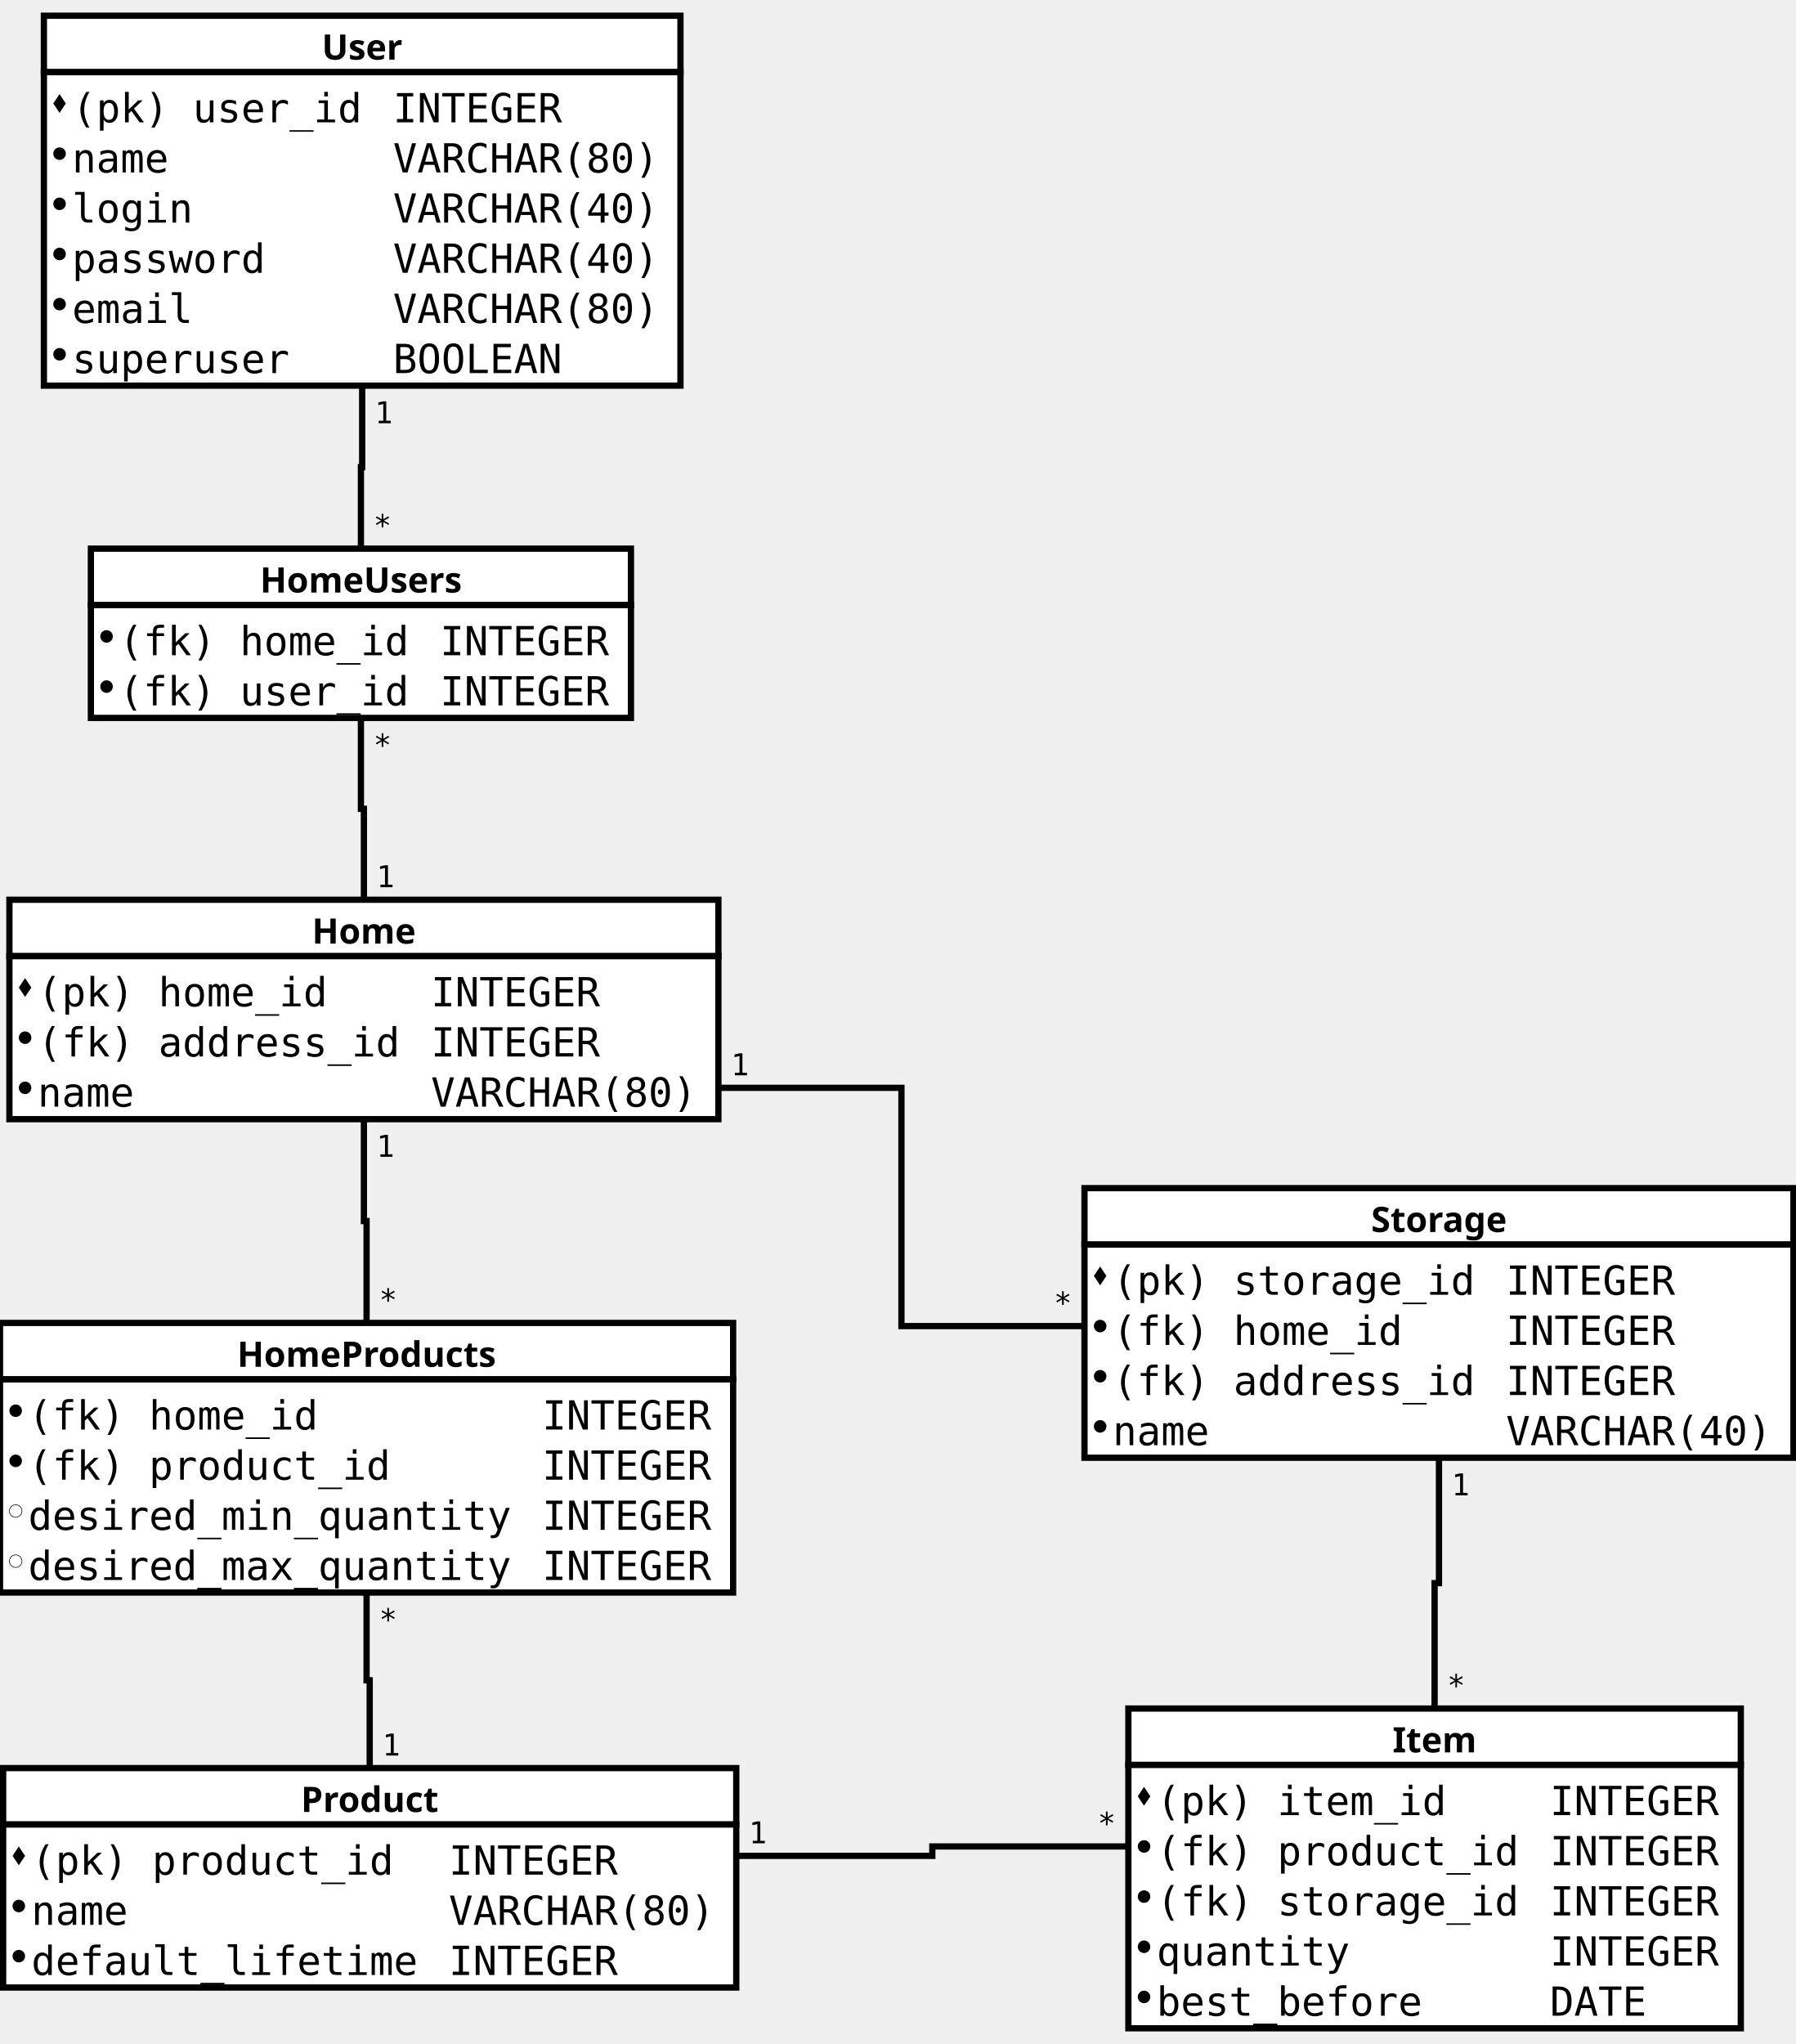
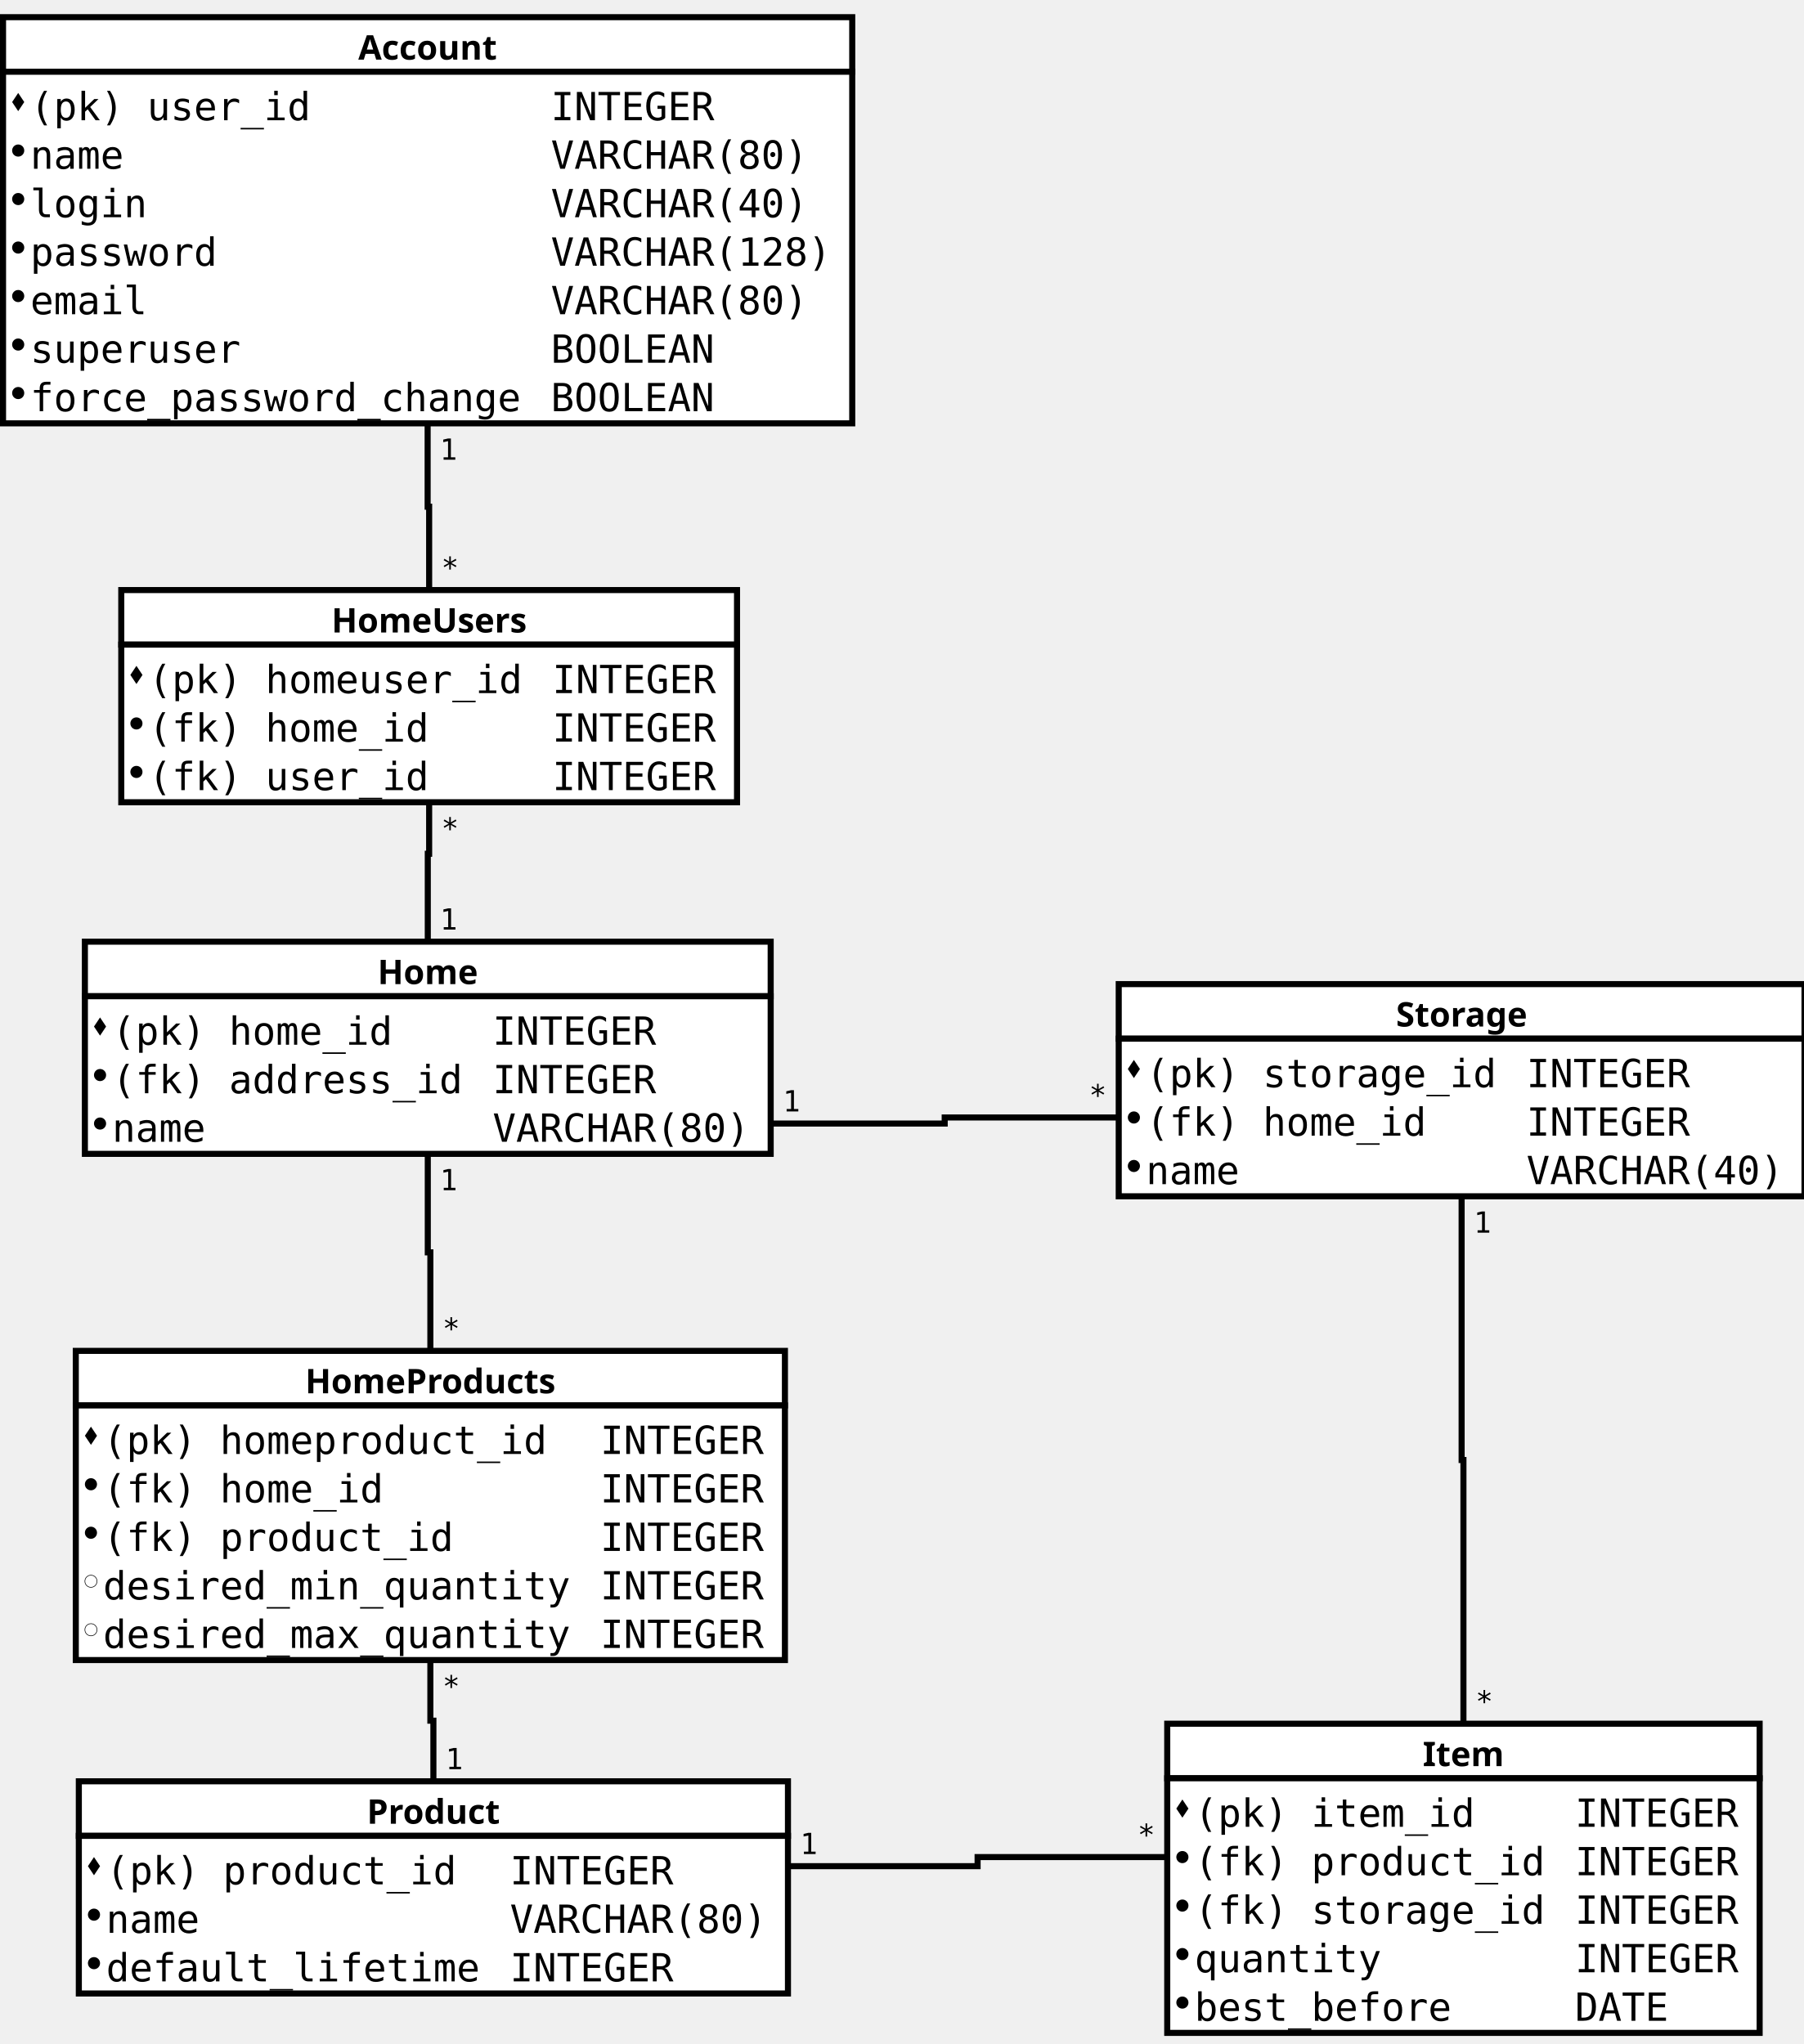
- <svg xmlns="http://www.w3.org/2000/svg" width="29cm" height="33cm" viewBox="-129 -171 573 642">
+ <svg xmlns="http://www.w3.org/2000/svg" width="30cm" height="34cm" viewBox="-154 -195 595 665">
  <g>
    <rect style="fill: #ffffff" x="-128" y="388" width="233.9" height="18" />
    <rect style="fill: none; fill-opacity:0; stroke-width: 2; stroke: #000000" x="-128" y="388" width="233.9" height="18" />
    <text font-size="11.2" style="fill: #000000;text-anchor:middle;font-family:sans-serif;font-style:normal;font-weight:700" x="-11.05" y="402">Product</text>
    <rect style="fill: #ffffff" x="-128" y="406" width="233.9" height="52" />
    <rect style="fill: none; fill-opacity:0; stroke-width: 2; stroke: #000000" x="-128" y="406" width="233.9" height="52" />
    <polygon style="fill: #000000" points="-125,416 -123,419 -121,416 -123,413 " />
    <text font-size="12.8" style="fill: #000000;text-anchor:start;font-family:monospace;font-style:normal;font-weight:normal" x="-119" y="422">(pk) product_id</text>
    <text font-size="12.8" style="fill: #000000;text-anchor:start;font-family:monospace;font-style:normal;font-weight:normal" x="14.2" y="422">INTEGER</text>
    <ellipse style="fill: #000000" cx="-123" cy="432" rx="2" ry="2" />
    <text font-size="12.8" style="fill: #000000;text-anchor:start;font-family:monospace;font-style:normal;font-weight:normal" x="-119" y="438">name</text>
    <text font-size="12.8" style="fill: #000000;text-anchor:start;font-family:monospace;font-style:normal;font-weight:normal" x="14.2" y="438">VARCHAR(80)</text>
    <ellipse style="fill: #000000" cx="-123" cy="448" rx="2" ry="2" />
    <text font-size="12.8" style="fill: #000000;text-anchor:start;font-family:monospace;font-style:normal;font-weight:normal" x="-119" y="454">default_lifetime</text>
    <text font-size="12.8" style="fill: #000000;text-anchor:start;font-family:monospace;font-style:normal;font-weight:normal" x="14.2" y="454">INTEGER</text>
  </g>
  <g>
-     <rect style="fill: #ffffff" x="217" y="203" width="226.2" height="18" />
-     <rect style="fill: none; fill-opacity:0; stroke-width: 2; stroke: #000000" x="217" y="203" width="226.2" height="18" />
-     <text font-size="11.2" style="fill: #000000;text-anchor:middle;font-family:sans-serif;font-style:normal;font-weight:700" x="330.1" y="217">Storage</text>
-     <rect style="fill: #ffffff" x="217" y="221" width="226.2" height="68" />
-     <rect style="fill: none; fill-opacity:0; stroke-width: 2; stroke: #000000" x="217" y="221" width="226.2" height="68" />
-     <polygon style="fill: #000000" points="220,231 222,234 224,231 222,228 " />
-     <text font-size="12.8" style="fill: #000000;text-anchor:start;font-family:monospace;font-style:normal;font-weight:normal" x="226" y="237">(pk) storage_id</text>
-     <text font-size="12.8" style="fill: #000000;text-anchor:start;font-family:monospace;font-style:normal;font-weight:normal" x="351.5" y="237">INTEGER</text>
-     <ellipse style="fill: #000000" cx="222" cy="247" rx="2" ry="2" />
-     <text font-size="12.8" style="fill: #000000;text-anchor:start;font-family:monospace;font-style:normal;font-weight:normal" x="226" y="253">(fk) home_id</text>
-     <text font-size="12.8" style="fill: #000000;text-anchor:start;font-family:monospace;font-style:normal;font-weight:normal" x="351.5" y="253">INTEGER</text>
-     <ellipse style="fill: #000000" cx="222" cy="263" rx="2" ry="2" />
-     <text font-size="12.8" style="fill: #000000;text-anchor:start;font-family:monospace;font-style:normal;font-weight:normal" x="226" y="269">(fk) address_id</text>
-     <text font-size="12.8" style="fill: #000000;text-anchor:start;font-family:monospace;font-style:normal;font-weight:normal" x="351.5" y="269">INTEGER</text>
-     <ellipse style="fill: #000000" cx="222" cy="279" rx="2" ry="2" />
-     <text font-size="12.8" style="fill: #000000;text-anchor:start;font-family:monospace;font-style:normal;font-weight:normal" x="226" y="285">name</text>
-     <text font-size="12.8" style="fill: #000000;text-anchor:start;font-family:monospace;font-style:normal;font-weight:normal" x="351.5" y="285">VARCHAR(40)</text>
+     <rect style="fill: #ffffff" x="215" y="125" width="226.2" height="18" />
+     <rect style="fill: none; fill-opacity:0; stroke-width: 2; stroke: #000000" x="215" y="125" width="226.2" height="18" />
+     <text font-size="11.2" style="fill: #000000;text-anchor:middle;font-family:sans-serif;font-style:normal;font-weight:700" x="328.1" y="139">Storage</text>
+     <rect style="fill: #ffffff" x="215" y="143" width="226.2" height="52" />
+     <rect style="fill: none; fill-opacity:0; stroke-width: 2; stroke: #000000" x="215" y="143" width="226.2" height="52" />
+     <polygon style="fill: #000000" points="218,153 220,156 222,153 220,150 " />
+     <text font-size="12.8" style="fill: #000000;text-anchor:start;font-family:monospace;font-style:normal;font-weight:normal" x="224" y="159">(pk) storage_id</text>
+     <text font-size="12.8" style="fill: #000000;text-anchor:start;font-family:monospace;font-style:normal;font-weight:normal" x="349.5" y="159">INTEGER</text>
+     <ellipse style="fill: #000000" cx="220" cy="169" rx="2" ry="2" />
+     <text font-size="12.8" style="fill: #000000;text-anchor:start;font-family:monospace;font-style:normal;font-weight:normal" x="224" y="175">(fk) home_id</text>
+     <text font-size="12.8" style="fill: #000000;text-anchor:start;font-family:monospace;font-style:normal;font-weight:normal" x="349.5" y="175">INTEGER</text>
+     <ellipse style="fill: #000000" cx="220" cy="185" rx="2" ry="2" />
+     <text font-size="12.8" style="fill: #000000;text-anchor:start;font-family:monospace;font-style:normal;font-weight:normal" x="224" y="191">name</text>
+     <text font-size="12.8" style="fill: #000000;text-anchor:start;font-family:monospace;font-style:normal;font-weight:normal" x="349.5" y="191">VARCHAR(40)</text>
  </g>
  <g>
-     <rect style="fill: #ffffff" x="-115" y="-171" width="203.1" height="18" />
-     <rect style="fill: none; fill-opacity:0; stroke-width: 2; stroke: #000000" x="-115" y="-171" width="203.1" height="18" />
-     <text font-size="11.2" style="fill: #000000;text-anchor:middle;font-family:sans-serif;font-style:normal;font-weight:700" x="-13.45" y="-157">User</text>
-     <rect style="fill: #ffffff" x="-115" y="-153" width="203.1" height="100" />
-     <rect style="fill: none; fill-opacity:0; stroke-width: 2; stroke: #000000" x="-115" y="-153" width="203.1" height="100" />
-     <polygon style="fill: #000000" points="-112,-143 -110,-140 -108,-143 -110,-146 " />
-     <text font-size="12.8" style="fill: #000000;text-anchor:start;font-family:monospace;font-style:normal;font-weight:normal" x="-106" y="-137">(pk) user_id</text>
-     <text font-size="12.8" style="fill: #000000;text-anchor:start;font-family:monospace;font-style:normal;font-weight:normal" x="-3.6" y="-137">INTEGER</text>
-     <ellipse style="fill: #000000" cx="-110" cy="-127" rx="2" ry="2" />
-     <text font-size="12.8" style="fill: #000000;text-anchor:start;font-family:monospace;font-style:normal;font-weight:normal" x="-106" y="-121">name</text>
-     <text font-size="12.8" style="fill: #000000;text-anchor:start;font-family:monospace;font-style:normal;font-weight:normal" x="-3.6" y="-121">VARCHAR(80)</text>
-     <ellipse style="fill: #000000" cx="-110" cy="-111" rx="2" ry="2" />
-     <text font-size="12.8" style="fill: #000000;text-anchor:start;font-family:monospace;font-style:normal;font-weight:normal" x="-106" y="-105">login</text>
-     <text font-size="12.8" style="fill: #000000;text-anchor:start;font-family:monospace;font-style:normal;font-weight:normal" x="-3.6" y="-105">VARCHAR(40)</text>
-     <ellipse style="fill: #000000" cx="-110" cy="-95" rx="2" ry="2" />
-     <text font-size="12.8" style="fill: #000000;text-anchor:start;font-family:monospace;font-style:normal;font-weight:normal" x="-106" y="-89">password</text>
-     <text font-size="12.8" style="fill: #000000;text-anchor:start;font-family:monospace;font-style:normal;font-weight:normal" x="-3.6" y="-89">VARCHAR(40)</text>
-     <ellipse style="fill: #000000" cx="-110" cy="-79" rx="2" ry="2" />
-     <text font-size="12.8" style="fill: #000000;text-anchor:start;font-family:monospace;font-style:normal;font-weight:normal" x="-106" y="-73">email</text>
-     <text font-size="12.8" style="fill: #000000;text-anchor:start;font-family:monospace;font-style:normal;font-weight:normal" x="-3.6" y="-73">VARCHAR(80)</text>
-     <ellipse style="fill: #000000" cx="-110" cy="-63" rx="2" ry="2" />
-     <text font-size="12.8" style="fill: #000000;text-anchor:start;font-family:monospace;font-style:normal;font-weight:normal" x="-106" y="-57">superuser</text>
-     <text font-size="12.8" style="fill: #000000;text-anchor:start;font-family:monospace;font-style:normal;font-weight:normal" x="-3.6" y="-57">BOOLEAN</text>
+     <rect style="fill: #ffffff" x="-153" y="-194" width="280.1" height="18" />
+     <rect style="fill: none; fill-opacity:0; stroke-width: 2; stroke: #000000" x="-153" y="-194" width="280.1" height="18" />
+     <text font-size="11.2" style="fill: #000000;text-anchor:middle;font-family:sans-serif;font-style:normal;font-weight:700" x="-12.95" y="-180">Account</text>
+     <rect style="fill: #ffffff" x="-153" y="-176" width="280.1" height="116" />
+     <rect style="fill: none; fill-opacity:0; stroke-width: 2; stroke: #000000" x="-153" y="-176" width="280.1" height="116" />
+     <polygon style="fill: #000000" points="-150,-166 -148,-163 -146,-166 -148,-169 " />
+     <text font-size="12.8" style="fill: #000000;text-anchor:start;font-family:monospace;font-style:normal;font-weight:normal" x="-144" y="-160">(pk) user_id</text>
+     <text font-size="12.8" style="fill: #000000;text-anchor:start;font-family:monospace;font-style:normal;font-weight:normal" x="27.7" y="-160">INTEGER</text>
+     <ellipse style="fill: #000000" cx="-148" cy="-150" rx="2" ry="2" />
+     <text font-size="12.8" style="fill: #000000;text-anchor:start;font-family:monospace;font-style:normal;font-weight:normal" x="-144" y="-144">name</text>
+     <text font-size="12.8" style="fill: #000000;text-anchor:start;font-family:monospace;font-style:normal;font-weight:normal" x="27.7" y="-144">VARCHAR(80)</text>
+     <ellipse style="fill: #000000" cx="-148" cy="-134" rx="2" ry="2" />
+     <text font-size="12.8" style="fill: #000000;text-anchor:start;font-family:monospace;font-style:normal;font-weight:normal" x="-144" y="-128">login</text>
+     <text font-size="12.8" style="fill: #000000;text-anchor:start;font-family:monospace;font-style:normal;font-weight:normal" x="27.7" y="-128">VARCHAR(40)</text>
+     <ellipse style="fill: #000000" cx="-148" cy="-118" rx="2" ry="2" />
+     <text font-size="12.8" style="fill: #000000;text-anchor:start;font-family:monospace;font-style:normal;font-weight:normal" x="-144" y="-112">password</text>
+     <text font-size="12.8" style="fill: #000000;text-anchor:start;font-family:monospace;font-style:normal;font-weight:normal" x="27.7" y="-112">VARCHAR(128)</text>
+     <ellipse style="fill: #000000" cx="-148" cy="-102" rx="2" ry="2" />
+     <text font-size="12.8" style="fill: #000000;text-anchor:start;font-family:monospace;font-style:normal;font-weight:normal" x="-144" y="-96">email</text>
+     <text font-size="12.8" style="fill: #000000;text-anchor:start;font-family:monospace;font-style:normal;font-weight:normal" x="27.7" y="-96">VARCHAR(80)</text>
+     <ellipse style="fill: #000000" cx="-148" cy="-86" rx="2" ry="2" />
+     <text font-size="12.8" style="fill: #000000;text-anchor:start;font-family:monospace;font-style:normal;font-weight:normal" x="-144" y="-80">superuser</text>
+     <text font-size="12.8" style="fill: #000000;text-anchor:start;font-family:monospace;font-style:normal;font-weight:normal" x="27.7" y="-80">BOOLEAN</text>
+     <ellipse style="fill: #000000" cx="-148" cy="-70" rx="2" ry="2" />
+     <text font-size="12.8" style="fill: #000000;text-anchor:start;font-family:monospace;font-style:normal;font-weight:normal" x="-144" y="-64">force_password_change</text>
+     <text font-size="12.8" style="fill: #000000;text-anchor:start;font-family:monospace;font-style:normal;font-weight:normal" x="27.7" y="-64">BOOLEAN</text>
  </g>
  <g>
    <rect style="fill: #ffffff" x="-126" y="111" width="226.2" height="18" />
    <rect style="fill: none; fill-opacity:0; stroke-width: 2; stroke: #000000" x="-126" y="111" width="226.2" height="18" />
    <text font-size="11.2" style="fill: #000000;text-anchor:middle;font-family:sans-serif;font-style:normal;font-weight:700" x="-12.9" y="125">Home</text>
    <rect style="fill: #ffffff" x="-126" y="129" width="226.2" height="52" />
    <rect style="fill: none; fill-opacity:0; stroke-width: 2; stroke: #000000" x="-126" y="129" width="226.2" height="52" />
    <polygon style="fill: #000000" points="-123,139 -121,142 -119,139 -121,136 " />
    <text font-size="12.8" style="fill: #000000;text-anchor:start;font-family:monospace;font-style:normal;font-weight:normal" x="-117" y="145">(pk) home_id</text>
    <text font-size="12.8" style="fill: #000000;text-anchor:start;font-family:monospace;font-style:normal;font-weight:normal" x="8.5" y="145">INTEGER</text>
    <ellipse style="fill: #000000" cx="-121" cy="155" rx="2" ry="2" />
    <text font-size="12.8" style="fill: #000000;text-anchor:start;font-family:monospace;font-style:normal;font-weight:normal" x="-117" y="161">(fk) address_id</text>
    <text font-size="12.8" style="fill: #000000;text-anchor:start;font-family:monospace;font-style:normal;font-weight:normal" x="8.5" y="161">INTEGER</text>
    <ellipse style="fill: #000000" cx="-121" cy="171" rx="2" ry="2" />
    <text font-size="12.8" style="fill: #000000;text-anchor:start;font-family:monospace;font-style:normal;font-weight:normal" x="-117" y="177">name</text>
    <text font-size="12.8" style="fill: #000000;text-anchor:start;font-family:monospace;font-style:normal;font-weight:normal" x="8.5" y="177">VARCHAR(80)</text>
  </g>
  <g>
    <rect style="fill: #ffffff" x="231" y="369" width="195.4" height="18" />
    <rect style="fill: none; fill-opacity:0; stroke-width: 2; stroke: #000000" x="231" y="369" width="195.4" height="18" />
    <text font-size="11.2" style="fill: #000000;text-anchor:middle;font-family:sans-serif;font-style:normal;font-weight:700" x="328.7" y="383">Item</text>
    <rect style="fill: #ffffff" x="231" y="387" width="195.4" height="84" />
    <rect style="fill: none; fill-opacity:0; stroke-width: 2; stroke: #000000" x="231" y="387" width="195.4" height="84" />
    <polygon style="fill: #000000" points="234,397 236,400 238,397 236,394 " />
    <text font-size="12.8" style="fill: #000000;text-anchor:start;font-family:monospace;font-style:normal;font-weight:normal" x="240" y="403">(pk) item_id</text>
    <text font-size="12.8" style="fill: #000000;text-anchor:start;font-family:monospace;font-style:normal;font-weight:normal" x="365.5" y="403">INTEGER</text>
    <ellipse style="fill: #000000" cx="236" cy="413" rx="2" ry="2" />
    <text font-size="12.8" style="fill: #000000;text-anchor:start;font-family:monospace;font-style:normal;font-weight:normal" x="240" y="419">(fk) product_id</text>
    <text font-size="12.8" style="fill: #000000;text-anchor:start;font-family:monospace;font-style:normal;font-weight:normal" x="365.5" y="419">INTEGER</text>
    <ellipse style="fill: #000000" cx="236" cy="429" rx="2" ry="2" />
    <text font-size="12.8" style="fill: #000000;text-anchor:start;font-family:monospace;font-style:normal;font-weight:normal" x="240" y="435">(fk) storage_id</text>
    <text font-size="12.8" style="fill: #000000;text-anchor:start;font-family:monospace;font-style:normal;font-weight:normal" x="365.5" y="435">INTEGER</text>
    <ellipse style="fill: #000000" cx="236" cy="445" rx="2" ry="2" />
    <text font-size="12.8" style="fill: #000000;text-anchor:start;font-family:monospace;font-style:normal;font-weight:normal" x="240" y="451">quantity</text>
    <text font-size="12.8" style="fill: #000000;text-anchor:start;font-family:monospace;font-style:normal;font-weight:normal" x="365.5" y="451">INTEGER</text>
    <ellipse style="fill: #000000" cx="236" cy="461" rx="2" ry="2" />
    <text font-size="12.8" style="fill: #000000;text-anchor:start;font-family:monospace;font-style:normal;font-weight:normal" x="240" y="467">best_before</text>
    <text font-size="12.8" style="fill: #000000;text-anchor:start;font-family:monospace;font-style:normal;font-weight:normal" x="365.5" y="467">DATE</text>
  </g>
  <g>
-     <rect style="fill: #ffffff" x="-100" y="-1" width="172.3" height="18" />
-     <rect style="fill: none; fill-opacity:0; stroke-width: 2; stroke: #000000" x="-100" y="-1" width="172.3" height="18" />
-     <text font-size="11.2" style="fill: #000000;text-anchor:middle;font-family:sans-serif;font-style:normal;font-weight:700" x="-13.85" y="13">HomeUsers</text>
-     <rect style="fill: #ffffff" x="-100" y="17" width="172.3" height="36" />
-     <rect style="fill: none; fill-opacity:0; stroke-width: 2; stroke: #000000" x="-100" y="17" width="172.3" height="36" />
-     <ellipse style="fill: #000000" cx="-95" cy="27" rx="2" ry="2" />
-     <text font-size="12.8" style="fill: #000000;text-anchor:start;font-family:monospace;font-style:normal;font-weight:normal" x="-91" y="33">(fk) home_id</text>
-     <text font-size="12.8" style="fill: #000000;text-anchor:start;font-family:monospace;font-style:normal;font-weight:normal" x="11.4" y="33">INTEGER</text>
-     <ellipse style="fill: #000000" cx="-95" cy="43" rx="2" ry="2" />
-     <text font-size="12.8" style="fill: #000000;text-anchor:start;font-family:monospace;font-style:normal;font-weight:normal" x="-91" y="49">(fk) user_id</text>
-     <text font-size="12.8" style="fill: #000000;text-anchor:start;font-family:monospace;font-style:normal;font-weight:normal" x="11.4" y="49">INTEGER</text>
+     <rect style="fill: #ffffff" x="-114" y="-5" width="203.1" height="18" />
+     <rect style="fill: none; fill-opacity:0; stroke-width: 2; stroke: #000000" x="-114" y="-5" width="203.1" height="18" />
+     <text font-size="11.2" style="fill: #000000;text-anchor:middle;font-family:sans-serif;font-style:normal;font-weight:700" x="-12.45" y="9">HomeUsers</text>
+     <rect style="fill: #ffffff" x="-114" y="13" width="203.1" height="52" />
+     <rect style="fill: none; fill-opacity:0; stroke-width: 2; stroke: #000000" x="-114" y="13" width="203.1" height="52" />
+     <polygon style="fill: #000000" points="-111,23 -109,26 -107,23 -109,20 " />
+     <text font-size="12.8" style="fill: #000000;text-anchor:start;font-family:monospace;font-style:normal;font-weight:normal" x="-105" y="29">(pk) homeuser_id</text>
+     <text font-size="12.8" style="fill: #000000;text-anchor:start;font-family:monospace;font-style:normal;font-weight:normal" x="28.2" y="29">INTEGER</text>
+     <ellipse style="fill: #000000" cx="-109" cy="39" rx="2" ry="2" />
+     <text font-size="12.8" style="fill: #000000;text-anchor:start;font-family:monospace;font-style:normal;font-weight:normal" x="-105" y="45">(fk) home_id</text>
+     <text font-size="12.8" style="fill: #000000;text-anchor:start;font-family:monospace;font-style:normal;font-weight:normal" x="28.2" y="45">INTEGER</text>
+     <ellipse style="fill: #000000" cx="-109" cy="55" rx="2" ry="2" />
+     <text font-size="12.8" style="fill: #000000;text-anchor:start;font-family:monospace;font-style:normal;font-weight:normal" x="-105" y="61">(fk) user_id</text>
+     <text font-size="12.8" style="fill: #000000;text-anchor:start;font-family:monospace;font-style:normal;font-weight:normal" x="28.2" y="61">INTEGER</text>
  </g>
  <g>
-     <polyline style="fill: none; fill-opacity:0; stroke-width: 2; stroke: #000000" points="-13.45,-53 -13.45,-27 -13.85,-27 -13.85,-1 " />
-     <text font-size="9.6" style="fill: #000000;text-anchor:start;font-family:monospace;font-style:normal;font-weight:normal" x="-9.45" y="-41">1</text>
-     <text font-size="9.6" style="fill: #000000;text-anchor:start;font-family:monospace;font-style:normal;font-weight:normal" x="-9.85" y="-5">*</text>
+     <polyline style="fill: none; fill-opacity:0; stroke-width: 2; stroke: #000000" points="-12.95,-60 -12.95,-32.5 -12.45,-32.5 -12.45,-5 " />
+     <text font-size="9.6" style="fill: #000000;text-anchor:start;font-family:monospace;font-style:normal;font-weight:normal" x="-8.95" y="-48">1</text>
+     <text font-size="9.6" style="fill: #000000;text-anchor:start;font-family:monospace;font-style:normal;font-weight:normal" x="-8.45" y="-9">*</text>
  </g>
  <g>
-     <polyline style="fill: none; fill-opacity:0; stroke-width: 2; stroke: #000000" points="-13.85,53 -13.85,82 -12.9,82 -12.9,111 " />
-     <text font-size="9.6" style="fill: #000000;text-anchor:start;font-family:monospace;font-style:normal;font-weight:normal" x="-9.85" y="65">*</text>
+     <polyline style="fill: none; fill-opacity:0; stroke-width: 2; stroke: #000000" points="-12.45,65 -12.45,82 -12.9,82 -12.9,111 " />
+     <text font-size="9.6" style="fill: #000000;text-anchor:start;font-family:monospace;font-style:normal;font-weight:normal" x="-8.45" y="77">*</text>
    <text font-size="9.6" style="fill: #000000;text-anchor:start;font-family:monospace;font-style:normal;font-weight:normal" x="-8.9" y="107">1</text>
  </g>
  <g>
    <rect style="fill: #ffffff" x="-129" y="246" width="233.9" height="18" />
    <rect style="fill: none; fill-opacity:0; stroke-width: 2; stroke: #000000" x="-129" y="246" width="233.9" height="18" />
    <text font-size="11.2" style="fill: #000000;text-anchor:middle;font-family:sans-serif;font-style:normal;font-weight:700" x="-12.05" y="260">HomeProducts</text>
-     <rect style="fill: #ffffff" x="-129" y="264" width="233.9" height="68" />
-     <rect style="fill: none; fill-opacity:0; stroke-width: 2; stroke: #000000" x="-129" y="264" width="233.9" height="68" />
-     <ellipse style="fill: #000000" cx="-124" cy="274" rx="2" ry="2" />
-     <text font-size="12.8" style="fill: #000000;text-anchor:start;font-family:monospace;font-style:normal;font-weight:normal" x="-120" y="280">(fk) home_id</text>
+     <rect style="fill: #ffffff" x="-129" y="264" width="233.9" height="84" />
+     <rect style="fill: none; fill-opacity:0; stroke-width: 2; stroke: #000000" x="-129" y="264" width="233.9" height="84" />
+     <polygon style="fill: #000000" points="-126,274 -124,277 -122,274 -124,271 " />
+     <text font-size="12.8" style="fill: #000000;text-anchor:start;font-family:monospace;font-style:normal;font-weight:normal" x="-120" y="280">(pk) homeproduct_id</text>
    <text font-size="12.8" style="fill: #000000;text-anchor:start;font-family:monospace;font-style:normal;font-weight:normal" x="44" y="280">INTEGER</text>
    <ellipse style="fill: #000000" cx="-124" cy="290" rx="2" ry="2" />
-     <text font-size="12.8" style="fill: #000000;text-anchor:start;font-family:monospace;font-style:normal;font-weight:normal" x="-120" y="296">(fk) product_id</text>
+     <text font-size="12.8" style="fill: #000000;text-anchor:start;font-family:monospace;font-style:normal;font-weight:normal" x="-120" y="296">(fk) home_id</text>
    <text font-size="12.8" style="fill: #000000;text-anchor:start;font-family:monospace;font-style:normal;font-weight:normal" x="44" y="296">INTEGER</text>
-     <ellipse style="fill: none; fill-opacity:0; stroke-width: 0.2; stroke: #000000" cx="-124" cy="306" rx="2" ry="2" />
-     <text font-size="12.8" style="fill: #000000;text-anchor:start;font-family:monospace;font-style:normal;font-weight:normal" x="-120" y="312">desired_min_quantity</text>
+     <ellipse style="fill: #000000" cx="-124" cy="306" rx="2" ry="2" />
+     <text font-size="12.8" style="fill: #000000;text-anchor:start;font-family:monospace;font-style:normal;font-weight:normal" x="-120" y="312">(fk) product_id</text>
    <text font-size="12.8" style="fill: #000000;text-anchor:start;font-family:monospace;font-style:normal;font-weight:normal" x="44" y="312">INTEGER</text>
    <ellipse style="fill: none; fill-opacity:0; stroke-width: 0.2; stroke: #000000" cx="-124" cy="322" rx="2" ry="2" />
-     <text font-size="12.8" style="fill: #000000;text-anchor:start;font-family:monospace;font-style:normal;font-weight:normal" x="-120" y="328">desired_max_quantity</text>
+     <text font-size="12.8" style="fill: #000000;text-anchor:start;font-family:monospace;font-style:normal;font-weight:normal" x="-120" y="328">desired_min_quantity</text>
    <text font-size="12.8" style="fill: #000000;text-anchor:start;font-family:monospace;font-style:normal;font-weight:normal" x="44" y="328">INTEGER</text>
+     <ellipse style="fill: none; fill-opacity:0; stroke-width: 0.2; stroke: #000000" cx="-124" cy="338" rx="2" ry="2" />
+     <text font-size="12.8" style="fill: #000000;text-anchor:start;font-family:monospace;font-style:normal;font-weight:normal" x="-120" y="344">desired_max_quantity</text>
+     <text font-size="12.8" style="fill: #000000;text-anchor:start;font-family:monospace;font-style:normal;font-weight:normal" x="44" y="344">INTEGER</text>
  </g>
  <g>
    <polyline style="fill: none; fill-opacity:0; stroke-width: 2; stroke: #000000" points="-12.9,181 -12.9,213.5 -12.05,213.5 -12.05,246 " />
    <text font-size="9.6" style="fill: #000000;text-anchor:start;font-family:monospace;font-style:normal;font-weight:normal" x="-8.9" y="193">1</text>
    <text font-size="9.6" style="fill: #000000;text-anchor:start;font-family:monospace;font-style:normal;font-weight:normal" x="-8.05" y="242">*</text>
  </g>
  <g>
-     <polyline style="fill: none; fill-opacity:0; stroke-width: 2; stroke: #000000" points="-12.05,332 -12.05,360 -11.05,360 -11.05,388 " />
-     <text font-size="9.6" style="fill: #000000;text-anchor:start;font-family:monospace;font-style:normal;font-weight:normal" x="-8.05" y="344">*</text>
+     <polyline style="fill: none; fill-opacity:0; stroke-width: 2; stroke: #000000" points="-12.05,348 -12.05,368 -11.05,368 -11.05,388 " />
+     <text font-size="9.6" style="fill: #000000;text-anchor:start;font-family:monospace;font-style:normal;font-weight:normal" x="-8.05" y="360">*</text>
    <text font-size="9.6" style="fill: #000000;text-anchor:start;font-family:monospace;font-style:normal;font-weight:normal" x="-7.05" y="384">1</text>
  </g>
  <g>
-     <polyline style="fill: none; fill-opacity:0; stroke-width: 2; stroke: #000000" points="100.2,171 158.6,171 158.6,247 217,247 " />
+     <polyline style="fill: none; fill-opacity:0; stroke-width: 2; stroke: #000000" points="100.2,171 157.6,171 157.6,169 215,169 " />
    <text font-size="9.6" style="fill: #000000;text-anchor:start;font-family:monospace;font-style:normal;font-weight:normal" x="104.2" y="167">1</text>
-     <text font-size="9.6" style="fill: #000000;text-anchor:end;font-family:monospace;font-style:normal;font-weight:normal" x="213" y="243">*</text>
+     <text font-size="9.6" style="fill: #000000;text-anchor:end;font-family:monospace;font-style:normal;font-weight:normal" x="211" y="165">*</text>
  </g>
  <g>
-     <polyline style="fill: none; fill-opacity:0; stroke-width: 2; stroke: #000000" points="330.1,289 330.1,329 328.7,329 328.7,369 " />
-     <text font-size="9.6" style="fill: #000000;text-anchor:start;font-family:monospace;font-style:normal;font-weight:normal" x="334.1" y="301">1</text>
+     <polyline style="fill: none; fill-opacity:0; stroke-width: 2; stroke: #000000" points="328.1,195 328.1,282 328.7,282 328.7,369 " />
+     <text font-size="9.6" style="fill: #000000;text-anchor:start;font-family:monospace;font-style:normal;font-weight:normal" x="332.1" y="207">1</text>
    <text font-size="9.6" style="fill: #000000;text-anchor:start;font-family:monospace;font-style:normal;font-weight:normal" x="332.7" y="365">*</text>
  </g>
  <g>
    <polyline style="fill: none; fill-opacity:0; stroke-width: 2; stroke: #000000" points="105.9,416 168.45,416 168.45,413 231,413 " />
    <text font-size="9.6" style="fill: #000000;text-anchor:start;font-family:monospace;font-style:normal;font-weight:normal" x="109.9" y="412">1</text>
    <text font-size="9.6" style="fill: #000000;text-anchor:end;font-family:monospace;font-style:normal;font-weight:normal" x="227" y="409">*</text>
  </g>
</svg>
